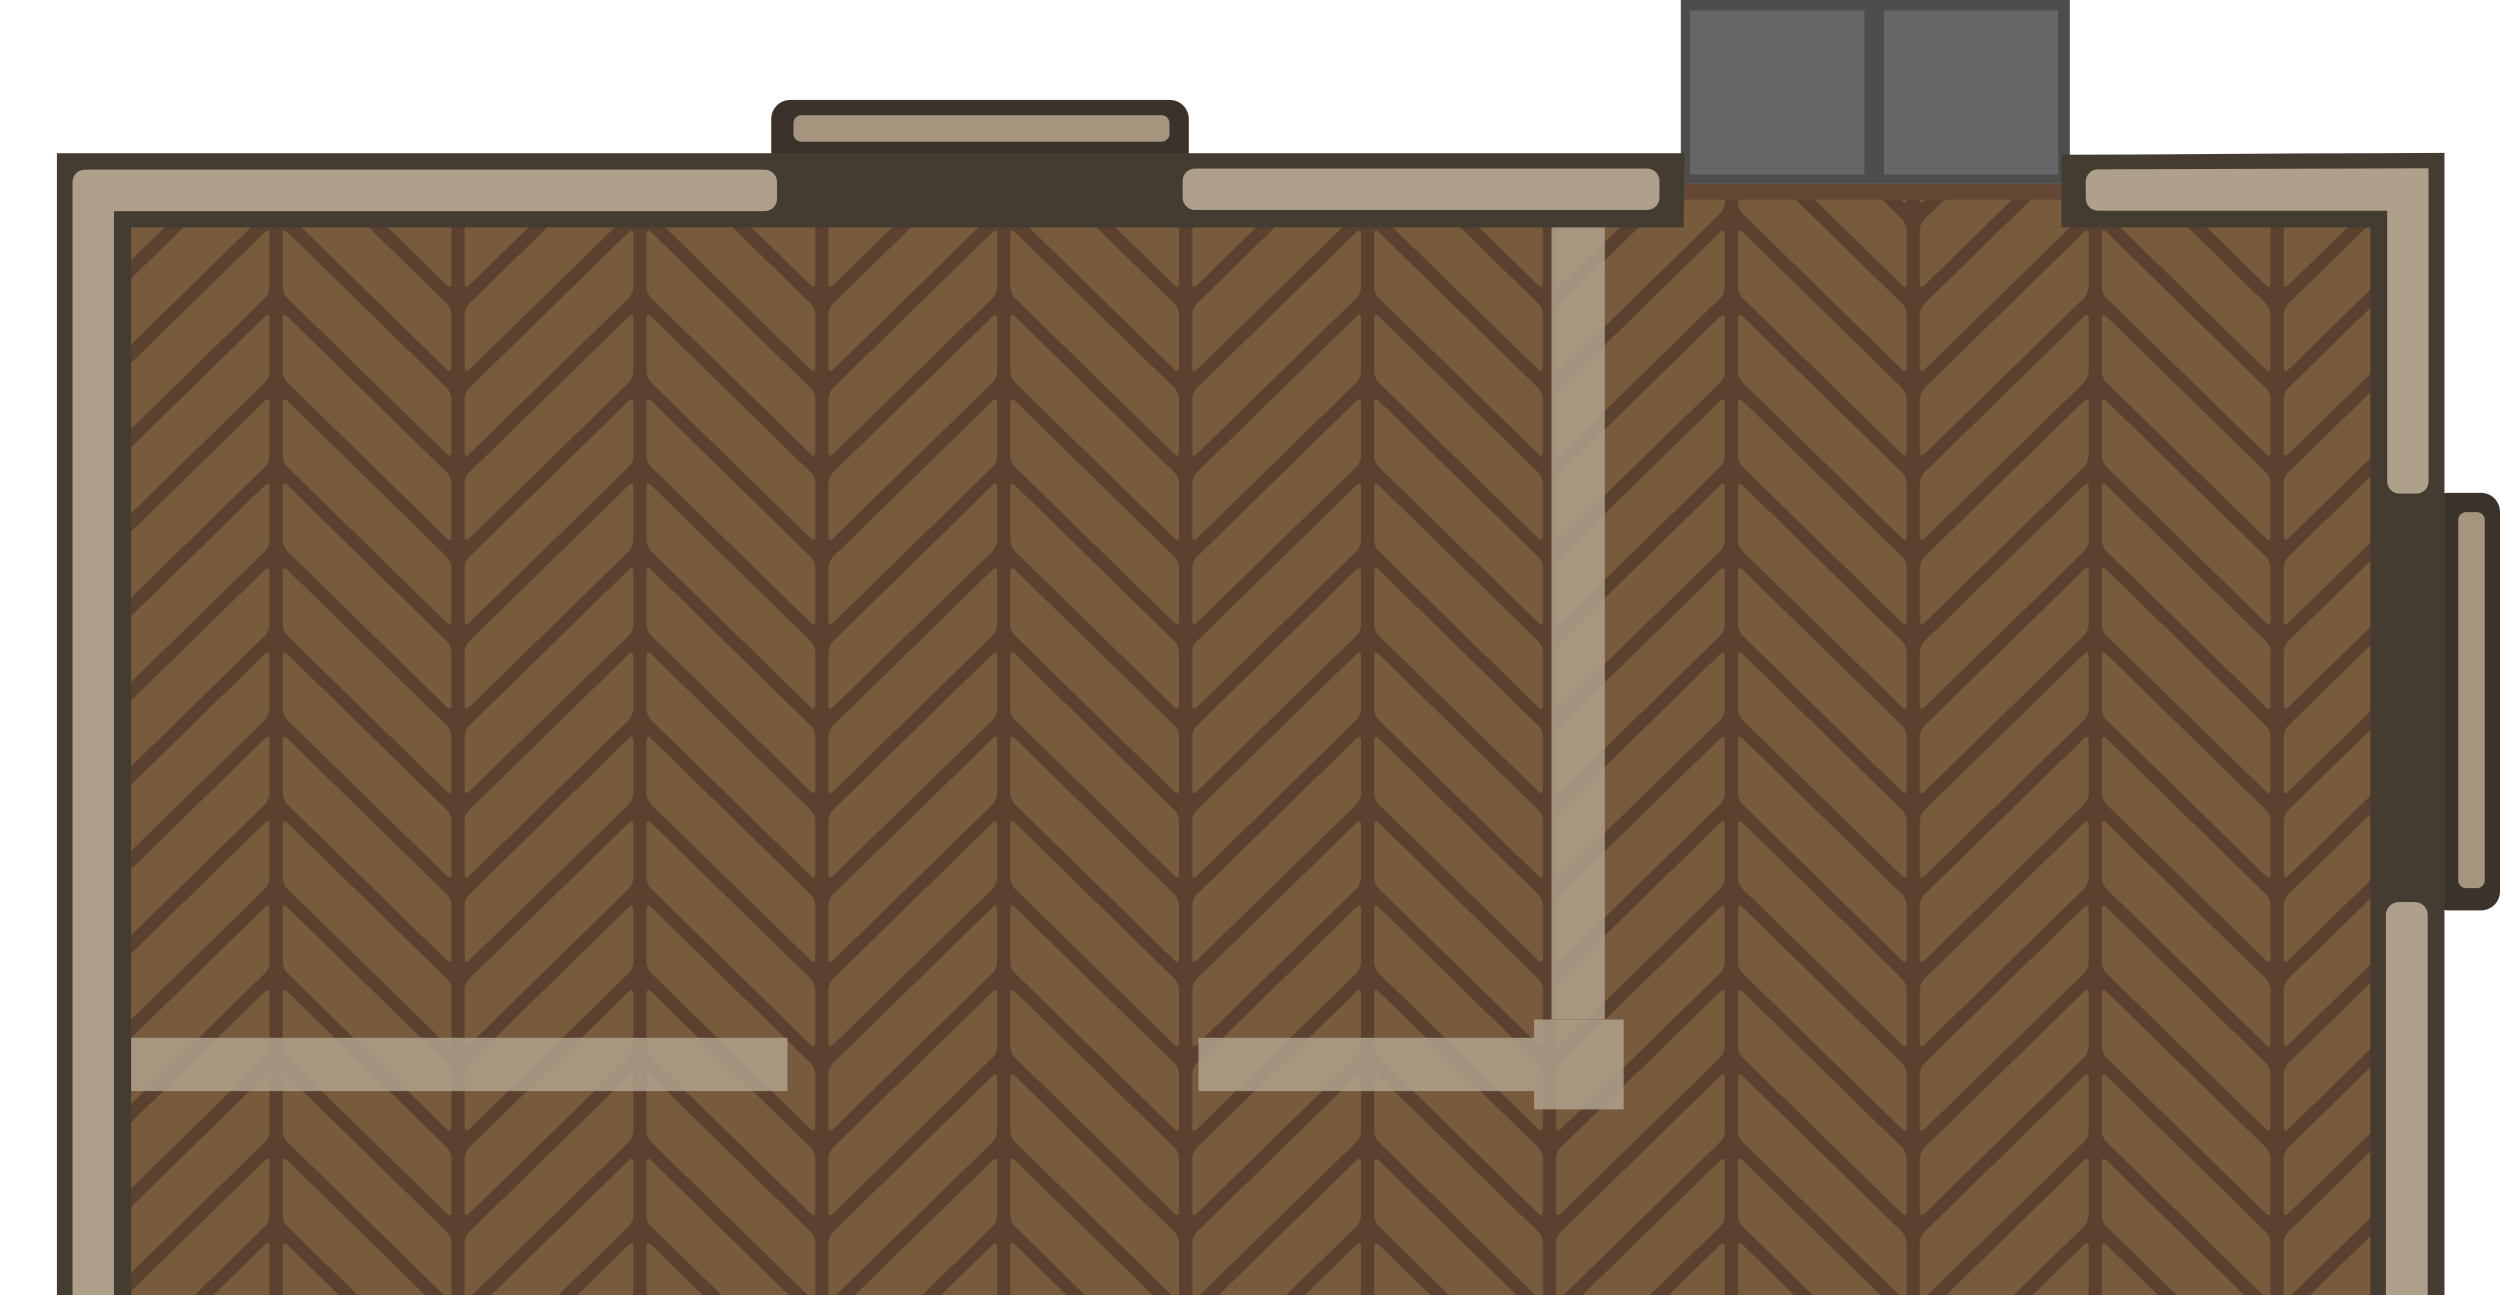
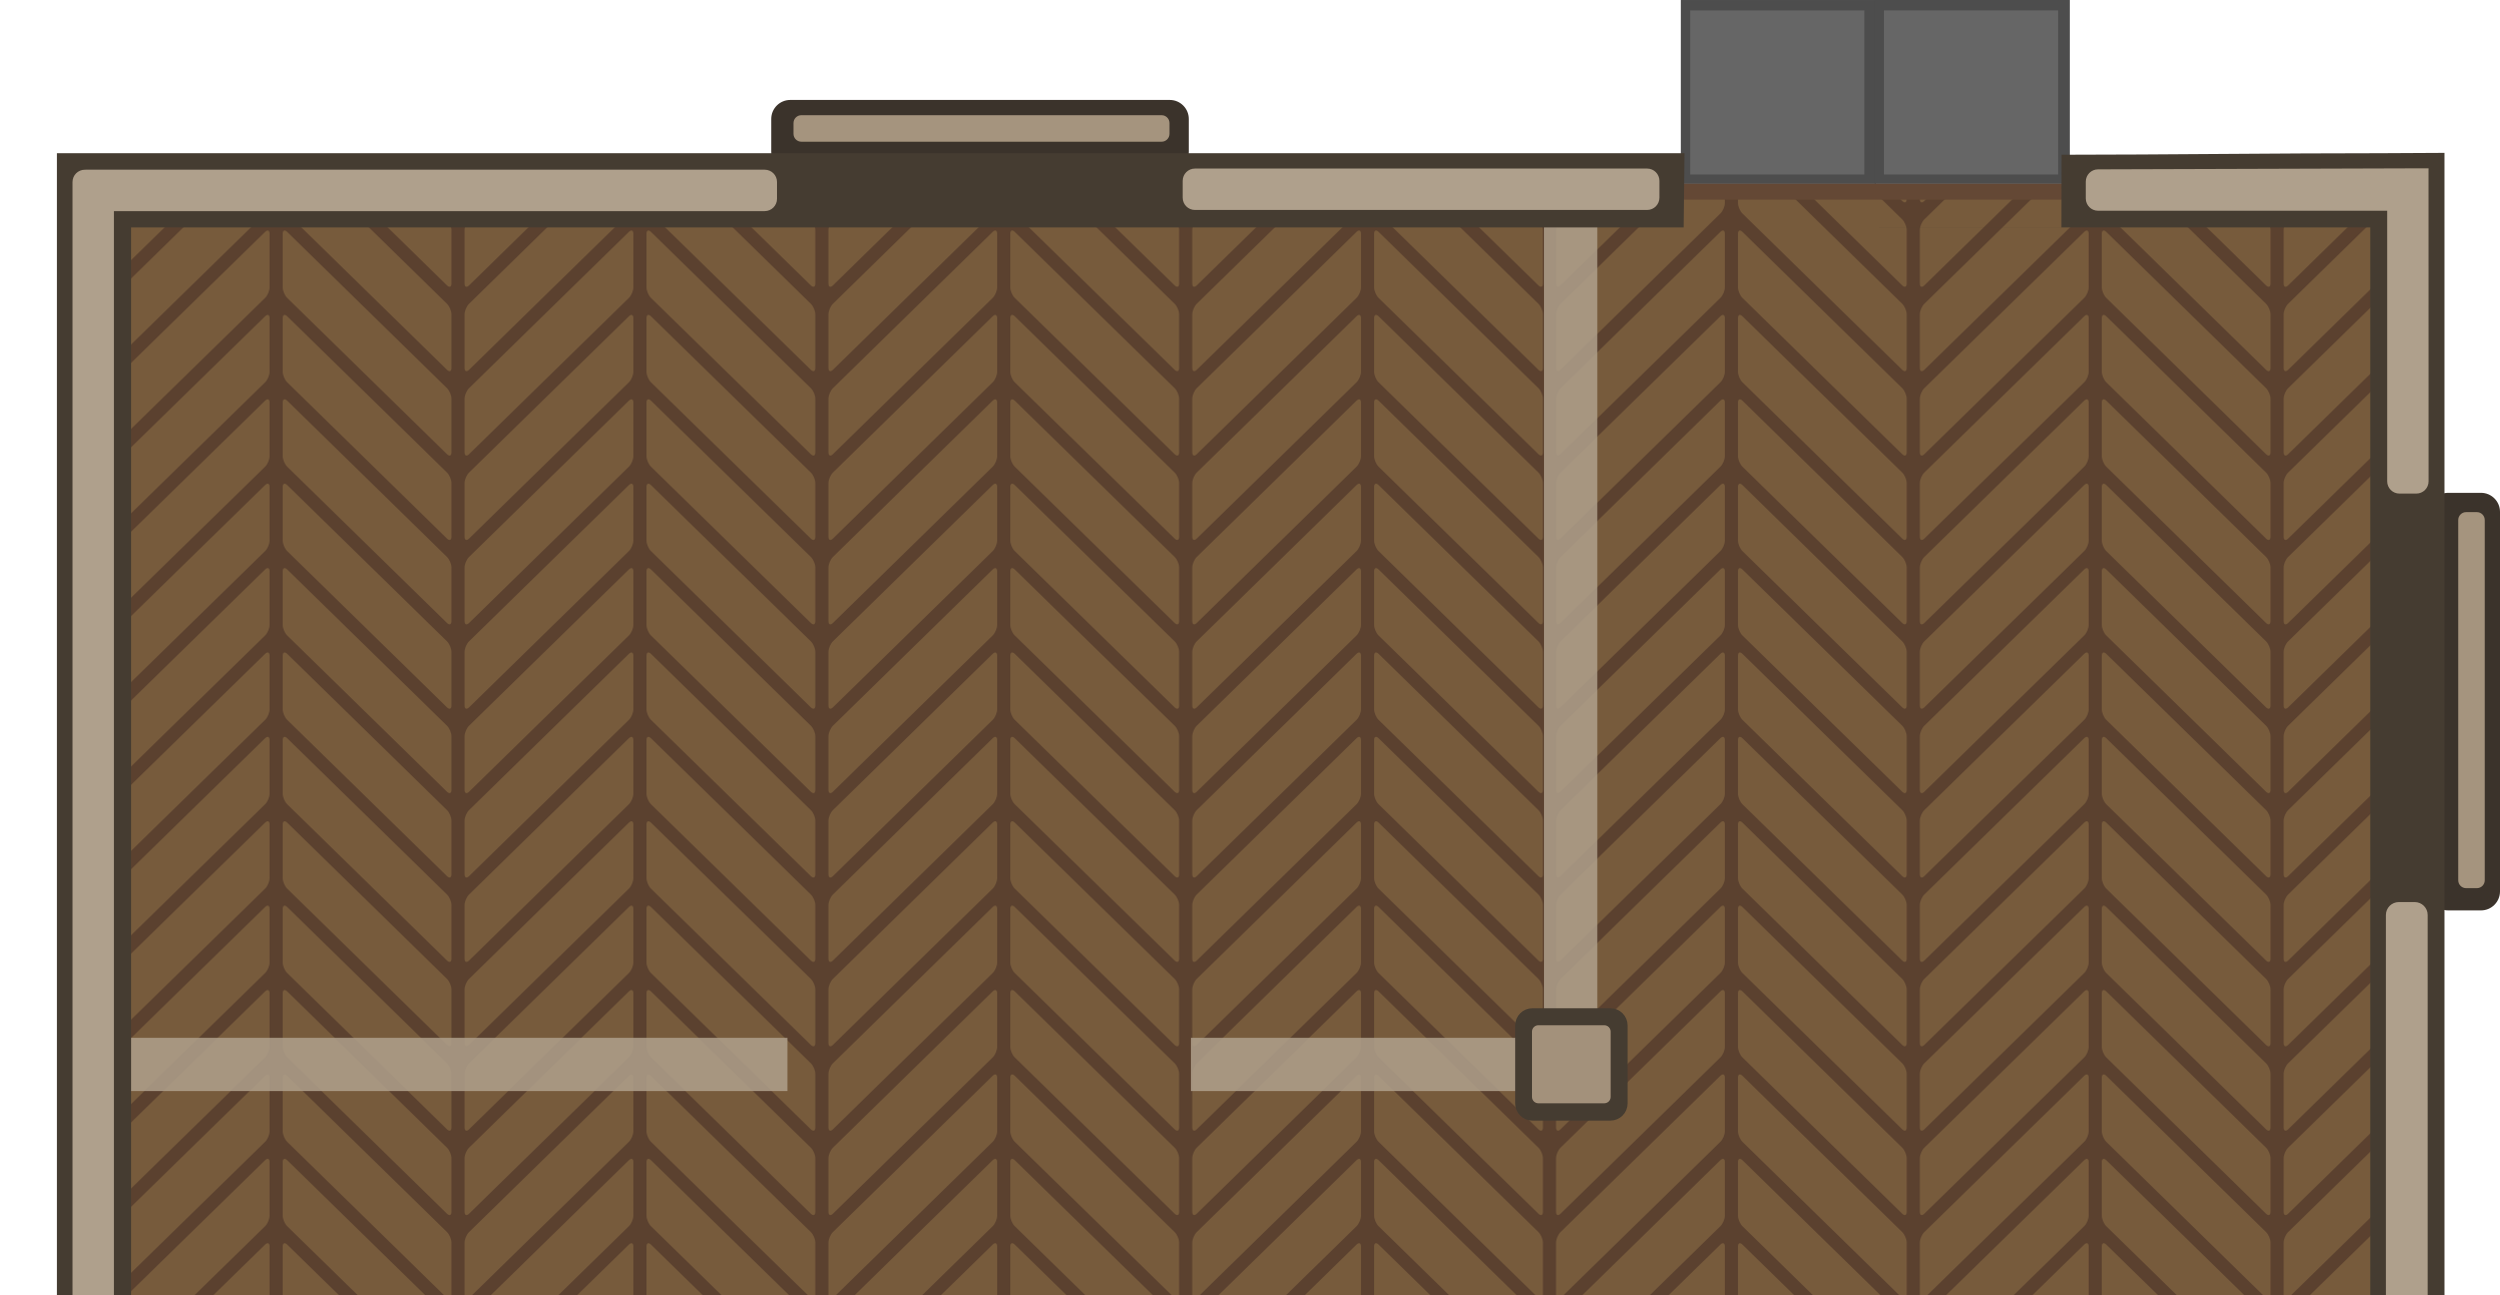
<svg xmlns="http://www.w3.org/2000/svg" xmlns:xlink="http://www.w3.org/1999/xlink" width="1333.091" height="690.298" viewBox="0 0 352.714 182.641" version="1.1" id="svg8" xml:space="preserve">
  <defs id="defs2">
    <pattern id="a" patternTransform="matrix(0.1697056,-0.1697056,0.1697056,0.1697056,-77.69629,1663.466)" preserveAspectRatio="xMidYMid" xlink:href="#e" />
    <pattern id="e" height="340.158" patternTransform="translate(-79.60388 1651.63)" patternUnits="userSpaceOnUse" preserveAspectRatio="xMidYMid" width="340.157">
      <g clip-path="url(#d)" transform="matrix(3.779528 0 0 3.779528 -577.1879 -1759.015)" id="g21">
        <rect fill="#8a6c42" height="45" stroke="#675132" stroke-width="1.587" width="15" x="168.508" y="466.2" id="rect6" />
        <rect fill="#8a6c42" height="45" stroke="#675132" stroke-width="1.587" width="15" x="153.508" y="481.2" id="rect7" />
        <rect fill="#8a6c42" height="45" stroke="#675132" stroke-width="1.587" transform="rotate(-90)" width="15" x="-526.2" y="168.508" id="rect8" />
        <rect fill="#8a6c42" height="45" stroke="#675132" stroke-width="1.587" transform="rotate(-90)" width="15" x="-511.2" y="183.508" id="rect9" />
        <rect fill="#8a6c42" height="45" stroke="#675132" stroke-width="1.587" width="15" x="183.508" y="451.2" id="rect10" />
        <rect fill="#8a6c42" height="45" stroke="#675132" stroke-width="1.587" width="15" x="198.508" y="436.2" id="rect11" />
        <rect fill="#8a6c42" height="45" stroke="#675132" stroke-width="1.587" width="15" x="213.508" y="511.2" id="rect12" />
        <rect fill="#8a6c42" height="45" stroke="#675132" stroke-width="1.587" width="15" x="198.508" y="526.2" id="rect13" />
        <rect fill="#8a6c42" height="45" stroke="#675132" stroke-width="1.587" transform="rotate(-90)" width="15" x="-481.2" y="123.508" id="rect14" />
        <rect fill="#8a6c42" height="45" stroke="#675132" stroke-width="1.587" transform="rotate(-90)" width="15" x="-481.2" y="213.508" id="rect15" />
        <rect fill="#8a6c42" height="45" stroke="#675132" stroke-width="1.587" transform="rotate(-90)" width="15" x="-556.2" y="228.508" id="rect16" />
        <rect fill="#8a6c42" height="45" stroke="#675132" stroke-width="1.587" transform="rotate(-90)" width="15" x="-541.2" y="153.508" id="rect17" />
        <rect fill="#8a6c42" height="45" stroke="#675132" stroke-width="1.587" width="15" x="183.508" y="541.2" id="rect18" />
        <rect fill="#8a6c42" height="45" stroke="#675132" stroke-width="1.587" transform="rotate(-90)" width="15" x="-556.2" y="138.508" id="rect19" />
        <rect fill="#8a6c42" height="45" stroke="#675132" stroke-width="1.587" transform="rotate(-90)" width="15" x="-496.2" y="198.508" id="rect20" />
        <rect fill="#8a6c42" height="45" stroke="#675132" stroke-width="1.587" width="15" x="228.508" y="496.2" id="rect21" />
      </g>
    </pattern>
    <clipPath id="d">
      <rect height="90" width="90" x="152.714" y="465.406" id="rect5" />
    </clipPath>
    <pattern patternUnits="userSpaceOnUse" width="190.856" height="179.085" patternTransform="translate(6.730635,39.18353)" preserveAspectRatio="xMidYMid" id="pattern40">
      <g id="g40" transform="matrix(3.779528,0,0,3.779528,-42019.614,-7691.691)">
        <rect style="fill:#5b412f;fill-opacity:1;stroke-width:0.1;paint-order:markers stroke fill" id="rect25" width="50.497" height="47.382" x="11117.689" y="2035.094" ry="0" clip-path="none" />
        <g id="g31" transform="translate(-32.23271,-17.00977)">
          <path id="path25" clip-path="none" style="display:inline;fill:#775b3c;fill-opacity:1;stroke-width:0.161;paint-order:markers stroke fill" d="m 15649.074,12907.391 h -29.798 c -0.27,0 -0.488,0.218 -0.488,0.489 v 9.121 c 0,0.27 0.217,0.487 0.488,0.487 h 31.286 c 0.27,0 0.488,-0.217 0.488,-0.487 v -8.237 z" transform="matrix(0.7194821,-0.6945109,-0.00136706,0.9999991,-68.72008,13.17741)" />
          <path id="path26" clip-path="none" style="display:inline;fill:#775b3c;fill-opacity:1;stroke-width:0.159;paint-order:markers stroke fill" d="m 15589.774,12828.789 h -12.528 c -0.268,0 -0.484,0.215 -0.484,0.483 v 9.128 c 0,0.268 0.215,0.483 0.482,0.483 h 27.113 z" transform="matrix(0.7217918,-0.6921102,-0.00180883,0.9999984,-68.72008,13.17741)" />
          <path id="path27" clip-path="none" style="display:inline;fill:#775b3c;fill-opacity:1;stroke-width:0.162;paint-order:markers stroke fill" d="m 15566.037,12839.533 v 7.005 c 0,0.272 0.219,0.491 0.491,0.491 h 10.312 z" transform="matrix(0.7201129,-0.693857,8.1288466e-4,0.9999997,-68.72008,13.17741)" />
          <path id="path28" clip-path="none" style="display:inline;fill:#775b3c;fill-opacity:1;stroke-width:0.16;paint-order:markers stroke fill" d="m 15672.004,12956.397 c -0.08,-0.05 -0.171,-0.08 -0.272,-0.08 h -31.405 c -0.269,0 -0.486,0.217 -0.486,0.487 v 9.198 c 0,0.27 0.216,0.487 0.486,0.487 h 31.405 c 0.269,0 0.486,-0.217 0.486,-0.486 v -9.199 c 0,-0.168 -0.09,-0.317 -0.214,-0.404 z" transform="matrix(0.7180941,-0.695946,-8.570542e-4,0.9999996,-68.72008,13.17741)" />
          <path id="path29" clip-path="none" style="display:inline;fill:#775b3c;fill-opacity:1;stroke-width:0.16;paint-order:markers stroke fill" d="m 15668.196,12962.801 c -0.08,-0.05 -0.171,-0.08 -0.272,-0.08 h -31.413 c -0.269,0 -0.487,0.217 -0.487,0.486 v 2.104 l 10.898,7.582 h 21.002 c 0.27,0 0.487,-0.217 0.487,-0.487 v -9.198 c 0,-0.169 -0.08,-0.317 -0.214,-0.404 z" transform="matrix(0.7182695,-0.695765,-8.5748811e-4,0.9999996,-68.72008,13.17741)" />
          <path id="path30" clip-path="none" style="display:inline;fill:#775b3c;fill-opacity:1;stroke-width:0.16;paint-order:markers stroke fill" d="m 15652.139,12951.628 c -0.08,-0.05 -0.171,-0.08 -0.273,-0.08 h -18.491 l 14.635,10.172 h 3.856 c 0.27,0 0.487,-0.217 0.487,-0.487 v -9.199 c 0,-0.168 -0.08,-0.316 -0.214,-0.403 z" transform="matrix(0.7190073,-0.6950025,-8.5930845e-4,0.9999996,-68.72008,13.17741)" />
          <path id="path31" clip-path="none" style="display:inline;fill:#7a5938;fill-opacity:1;stroke-width:0.16;paint-order:markers stroke fill" d="m 15643.714,12951.324 c -0.08,-0.05 -0.17,-0.08 -0.271,-0.08 h -1.473 l 1.957,1.36 v -0.875 c 0,-0.168 -0.08,-0.315 -0.213,-0.402 z" transform="matrix(0.719395,-0.6946012,-8.6026888e-4,0.9999996,-68.72008,13.17741)" />
        </g>
        <g id="g38" transform="translate(-32.23271,-17.00977)">
          <path id="path32" clip-path="none" style="display:inline;fill:#775b3c;fill-opacity:1;stroke-width:0.136;paint-order:markers stroke fill" d="m 11177.478,2052.103 21.439,20.695 c 0.194,0.188 0.351,0.557 0.352,0.828 l 0.01,9.121 c 0,0.27 -0.155,0.336 -0.35,0.148 l -22.51,-21.728 c -0.194,-0.188 -0.351,-0.556 -0.352,-0.826 l -0.01,-8.238 z" />
          <path id="path33" clip-path="none" style="display:inline;fill:#775b3c;fill-opacity:1;stroke-width:0.135;paint-order:markers stroke fill" d="m 11189.696,2052.104 9.042,8.671 c 0.194,0.185 0.35,0.55 0.35,0.818 l 0.02,9.127 c 0,0.268 -0.154,0.334 -0.347,0.149 l -19.57,-18.765 z" />
          <path id="path34" clip-path="none" style="display:inline;fill:#775b3c;fill-opacity:1;stroke-width:0.137;paint-order:markers stroke fill" d="m 11199.321,2052.103 v 7.005 c 0,0.272 -0.158,0.339 -0.354,0.15 l -7.425,-7.155 z" />
          <path id="path35" clip-path="none" style="display:inline;fill:#775b3c;fill-opacity:1;stroke-width:0.136;paint-order:markers stroke fill" d="m 11176.192,2062.701 c 0.06,0 0.123,0.037 0.196,0.107 l 22.551,21.855 c 0.194,0.187 0.35,0.555 0.35,0.825 v 9.198 c 0,0.27 -0.155,0.337 -0.349,0.149 l -22.552,-21.856 c -0.193,-0.187 -0.349,-0.555 -0.349,-0.824 v -9.199 c 0,-0.168 0.06,-0.258 0.153,-0.255 z" />
          <path id="path36" clip-path="none" style="display:inline;fill:#775b3c;fill-opacity:1;stroke-width:0.136;paint-order:markers stroke fill" d="m 11176.19,2074.592 c 0.06,6e-4 0.122,0.035 0.195,0.105 l 22.563,21.857 c 0.193,0.187 0.35,0.556 0.35,0.825 v 2.104 l -7.821,-4e-4 -15.085,-14.613 c -0.194,-0.188 -0.35,-0.556 -0.351,-0.826 v -9.197 c 0,-0.169 0.06,-0.259 0.154,-0.255 z" />
          <path id="path37" clip-path="none" style="display:inline;fill:#775b3c;fill-opacity:1;stroke-width:0.136;paint-order:markers stroke fill" d="m 11176.189,2086.524 c 0.06,0 0.123,0.036 0.197,0.107 l 13.295,12.851 -10.514,6e-4 -2.773,-2.68 c -0.194,-0.188 -0.35,-0.555 -0.35,-0.826 v -9.199 c 0,-0.168 0.06,-0.257 0.153,-0.254 z" />
          <path id="path38" clip-path="none" style="display:inline;fill:#7a5938;fill-opacity:1;stroke-width:0.135;paint-order:markers stroke fill" d="m 11176.194,2098.353 c 0.05,0 0.122,0.036 0.195,0.106 l 1.06,1.022 -1.407,7e-4 v -0.875 c 0,-0.168 0.06,-0.257 0.153,-0.254 z" />
        </g>
      </g>
    </pattern>
-     <pattern xlink:href="#pattern15" preserveAspectRatio="xMidYMid" id="pattern1" patternTransform="matrix(0.2645832,0,0,0.2645832,64.03064,68.24257)" />
+     <pattern xlink:href="#pattern15" preserveAspectRatio="xMidYMid" id="pattern1" patternTransform="matrix(0.2645832,0,0,0.2645832,64.62266,68.24257)" />
    <pattern patternUnits="userSpaceOnUse" width="194" height="180" patternTransform="translate(-7.5590552e-6,90)" preserveAspectRatio="xMidYMid" id="pattern15">
      <g id="g15" transform="matrix(3.779528,0,0,3.779528,-330.3109,-561.8273)">
        <path id="rect6-3" style="fill:#5b412f;stroke-width:0.265;stroke-linecap:square;stroke-linejoin:round;paint-order:stroke fill markers" d="m 87.395,148.65 h 51.329 v 47.625 H 87.395 Z" />
        <path id="path30-3" style="fill:#775b3c;stroke-width:0.181;stroke-linecap:square;stroke-linejoin:round;paint-order:stroke fill markers" d="m 88.321,148.65 v 7.482 c 0,0.486 0.283,0.601 0.635,0.257 l 7.915,-7.739 z m 11.203,0 -10.568,10.333 c -0.352,0.344 -0.635,1.012 -0.635,1.499 v 7.557 c 0,0.486 0.283,0.601 0.635,0.257 L 109.048,148.65 Z m 17.547,0 20.092,19.645 c 0.352,0.344 0.635,0.23 0.635,-0.257 v -7.557 c 0,-0.486 -0.283,-1.155 -0.635,-1.499 l -10.568,-10.333 z m 12.177,0 7.915,7.739 c 0.352,0.344 0.635,0.23 0.635,-0.257 v -7.482 z m -17.3,0.015 c -0.115,-0.046 -0.274,0.011 -0.45,0.183 l -22.542,22.041 c -0.352,0.344 -0.635,1.012 -0.635,1.499 v 7.557 c 0,0.486 0.283,0.601 0.635,0.257 l 22.542,-22.041 c 0.352,-0.344 0.635,-1.012 0.635,-1.499 v -7.557 c 0,-0.243 -0.071,-0.393 -0.186,-0.44 z m 2.223,0 c -0.115,0.046 -0.186,0.197 -0.186,0.44 v 7.557 c 0,0.486 0.283,1.155 0.635,1.499 l 22.542,22.041 c 0.352,0.344 0.635,0.23 0.635,-0.257 v -7.557 c 0,-0.486 -0.283,-1.155 -0.635,-1.499 l -22.542,-22.041 c -0.176,-0.172 -0.335,-0.229 -0.45,-0.183 z m -2.223,11.906 c -0.115,-0.046 -0.274,0.011 -0.45,0.183 l -22.542,22.041 c -0.352,0.344 -0.635,1.012 -0.635,1.499 v 7.557 c 0,0.486 0.283,0.601 0.635,0.257 l 22.542,-22.041 c 0.352,-0.344 0.635,-1.012 0.635,-1.499 v -7.557 c 0,-0.243 -0.071,-0.393 -0.186,-0.44 z m 2.223,0 c -0.115,0.046 -0.186,0.197 -0.186,0.44 v 7.557 c 0,0.486 0.283,1.155 0.635,1.499 l 22.542,22.041 c 0.352,0.344 0.635,0.23 0.635,-0.257 v -7.557 c 0,-0.486 -0.283,-1.155 -0.635,-1.499 l -22.542,-22.041 c -0.176,-0.172 -0.335,-0.229 -0.45,-0.183 z m -2.223,11.906 c -0.115,-0.046 -0.274,0.011 -0.45,0.183 l -22.542,22.041 c -0.352,0.344 -0.635,1.012 -0.635,1.499 v 0.075 h 8.55 l 14.627,-14.301 c 0.352,-0.344 0.635,-1.012 0.635,-1.499 v -7.557 c 0,-0.243 -0.071,-0.393 -0.186,-0.44 z m 2.223,0 c -0.115,0.046 -0.186,0.197 -0.186,0.44 v 7.557 c 0,0.486 0.283,1.155 0.635,1.499 l 14.627,14.301 h 8.55 v -0.075 c 0,-0.486 -0.283,-1.155 -0.635,-1.499 l -22.542,-22.041 c -0.176,-0.172 -0.335,-0.229 -0.45,-0.183 z m -2.223,11.906 c -0.115,-0.046 -0.274,0.011 -0.45,0.183 l -11.974,11.708 h 9.524 l 2.45,-2.395 c 0.352,-0.344 0.635,-1.012 0.635,-1.499 v -7.557 c 0,-0.243 -0.071,-0.393 -0.186,-0.44 z m 2.223,0 c -0.115,0.046 -0.186,0.197 -0.186,0.44 v 7.557 c 0,0.486 0.283,1.155 0.635,1.499 l 2.45,2.395 h 9.524 l -11.974,-11.708 c -0.176,-0.172 -0.335,-0.229 -0.45,-0.183 z" />
      </g>
    </pattern>
  </defs>
-   <g id="g6" transform="translate(0.592023)">
-     <g id="g5" transform="translate(-0.9866783,2.372663)">
+   <g id="g6">
+     <g id="g5" transform="translate(-0.3946553,2.37266)">
      <g id="g2879" transform="translate(50.8107,30.88687)" style="display:inline">
        <rect style="fill:#4d4d4d;stroke-width:0.482;stroke-opacity:0.576;paint-order:markers stroke fill;stop-color:#000000" id="rect2815" width="27.542" height="25.948" x="22.065" y="306.075" />
        <rect style="display:inline;fill:#666666;stroke-width:0.43;stroke-opacity:0.576;paint-order:markers stroke fill;stop-color:#000000" id="rect2815-5" width="24.573" height="23.151" x="23.387" y="307.542" />
      </g>
      <g id="g2883" style="display:inline" transform="translate(50.8107,30.78455)">
        <rect style="display:inline;fill:#4d4d4d;stroke-width:0.482;stroke-opacity:0.576;paint-order:markers stroke fill;stop-color:#000000" id="rect2815-7" width="27.542" height="25.948" x="49.405" y="306.176" />
        <rect style="display:inline;fill:#666666;stroke-width:0.43;stroke-opacity:0.576;paint-order:markers stroke fill;stop-color:#000000" id="rect2815-5-1" width="24.573" height="23.151" x="50.728" y="307.643" />
      </g>
    </g>
-     <g id="g1" transform="translate(51.39016,-20.38425)">
+     <g id="g1" transform="translate(51.98218,-20.38425)">
      <g id="g2879-4" transform="translate(163.0926,-285.6894)" style="display:inline">
        <rect style="fill:#4d4d4d;stroke-width:0.482;stroke-opacity:0.576;paint-order:markers stroke fill;stop-color:#000000" id="rect2815-8" width="27.542" height="25.948" x="22.065" y="306.075" />
        <rect style="display:inline;fill:#666666;stroke-width:0.43;stroke-opacity:0.576;paint-order:markers stroke fill;stop-color:#000000" id="rect2815-5-3" width="24.573" height="23.151" x="23.387" y="307.542" />
      </g>
      <g id="g2883-7" style="display:inline" transform="translate(163.0926,-285.7917)">
        <rect style="display:inline;fill:#4d4d4d;stroke-width:0.482;stroke-opacity:0.576;paint-order:markers stroke fill;stop-color:#000000" id="rect2815-7-3" width="27.542" height="25.948" x="49.405" y="306.176" />
        <rect style="display:inline;fill:#666666;stroke-width:0.43;stroke-opacity:0.576;paint-order:markers stroke fill;stop-color:#000000" id="rect2815-5-1-2" width="24.573" height="23.151" x="50.728" y="307.643" />
      </g>
    </g>
-     <rect style="fill:url(#pattern1);stroke:none;stroke-width:1.7" height="311.193" x="15.964" y="27.044" id="rect15-5" width="324.424" />
-     <g id="g4" transform="translate(51.66449,-17.11904)">
+     <rect style="fill:url(#pattern1);stroke:none;stroke-width:1.7" height="311.193" x="16.556" y="27.044" id="rect15-5" width="324.424" />
+     <g id="g4" transform="translate(52.25651,-17.11904)">
      <rect style="display:inline;fill:#808080;fill-opacity:1;stroke:none;stroke-width:0.463;stroke-linecap:round;stroke-linejoin:round" id="rect4472" width="22.151" height="22.151" x="153.901" y="282.294" />
      <rect style="display:inline;fill:#808080;fill-opacity:1;stroke:none;stroke-width:0.463;stroke-linecap:round;stroke-linejoin:round" id="rect4474" width="22.151" height="22.151" x="131.75" y="304.445" />
      <rect style="display:inline;fill:#dcdcdc;fill-opacity:1;stroke:none;stroke-width:0.463;stroke-linecap:round;stroke-linejoin:round" id="rect4476" width="22.151" height="22.151" x="153.901" y="304.445" />
      <rect style="display:inline;fill:#dcdcdc;fill-opacity:1;stroke:none;stroke-width:0.463;stroke-linecap:round;stroke-linejoin:round" id="rect4478" width="22.151" height="22.151" x="131.75" y="282.294" />
      <rect style="display:inline;fill:#808080;fill-opacity:1;stroke:none;stroke-width:0.463;stroke-linecap:round;stroke-linejoin:round" id="rect4482" width="22.151" height="22.151" x="109.599" y="282.294" />
      <rect style="display:inline;fill:#808080;fill-opacity:1;stroke:none;stroke-width:0.463;stroke-linecap:round;stroke-linejoin:round" id="rect4484-6" width="22.151" height="22.151" x="109.599" y="326.596" />
      <rect style="display:inline;fill:#dcdcdc;fill-opacity:1;stroke:none;stroke-width:0.463;stroke-linecap:round;stroke-linejoin:round" id="rect4486" width="22.151" height="22.151" x="109.599" y="304.445" />
      <rect style="display:inline;fill:#808080;fill-opacity:1;stroke:none;stroke-width:0.463;stroke-linecap:round;stroke-linejoin:round" id="rect4492" width="22.151" height="22.151" x="153.901" y="237.992" />
      <rect style="display:inline;fill:#808080;fill-opacity:1;stroke:none;stroke-width:0.463;stroke-linecap:round;stroke-linejoin:round" id="rect4494" width="22.151" height="22.151" x="131.75" y="260.143" />
      <rect style="display:inline;fill:#dcdcdc;fill-opacity:1;stroke:none;stroke-width:0.463;stroke-linecap:round;stroke-linejoin:round" id="rect4496" width="22.151" height="22.151" x="153.901" y="260.143" />
      <rect style="display:inline;fill:#dcdcdc;fill-opacity:1;stroke:none;stroke-width:0.463;stroke-linecap:round;stroke-linejoin:round" id="rect4498" width="22.151" height="22.151" x="131.75" y="237.992" />
      <rect style="display:inline;fill:#808080;fill-opacity:1;stroke:none;stroke-width:0.463;stroke-linecap:round;stroke-linejoin:round" id="rect4502" width="22.151" height="22.151" x="109.599" y="237.992" />
      <rect style="display:inline;fill:#dcdcdc;fill-opacity:1;stroke:none;stroke-width:0.463;stroke-linecap:round;stroke-linejoin:round" id="rect4506" width="22.151" height="22.151" x="109.599" y="260.143" />
      <rect style="display:inline;fill:#dcdcdc;fill-opacity:1;stroke:none;stroke-width:0.463;stroke-linecap:round;stroke-linejoin:round" id="rect4508-5" width="22.151" height="22.151" x="131.75" y="326.596" />
      <rect style="display:inline;fill:#808080;fill-opacity:1;stroke:none;stroke-width:0.463;stroke-linecap:round;stroke-linejoin:round" id="rect4484-9" width="22.151" height="22.151" x="153.901" y="326.596" />
    </g>
-     <rect fill-opacity="0.906" height="7.517" stroke-width="0.512" transform="scale(-1)" width="94.209" x="-110.503" y="-153.937" id="rect123" style="display:inline;opacity:0.85;fill:#afa08c;fill-opacity:1" />
-     <rect fill-opacity="0.906" height="6.917" stroke-width="0.503" transform="rotate(90)" width="116.007" x="218.247" y="-165.104" id="rect135" style="display:inline;opacity:0.85;fill:#afa08c;fill-opacity:0.977" />
-     <rect fill-opacity="0.906" height="6.917" stroke-width="0.503" transform="rotate(90)" width="116.007" x="218.457" y="-231.137" id="rect135-6" style="display:inline;opacity:0.85;fill:#afa08c;fill-opacity:1" />
-     <rect style="fill:#3b332b;fill-opacity:1;stroke-width:0.97;stroke-linecap:square;stop-color:#000000" id="rect296" width="9.989" height="58.912" x="-0.592" y="193.939" ry="2.686" rx="2.686" />
-     <rect style="display:inline;fill:#a5947e;fill-opacity:1;stroke-width:0.223" id="rect18794-7-90-1-7-7-4" width="53.047" height="3.742" x="-249.711" y="1.558" ry="1.113" transform="rotate(-90)" rx="1.113" />
-     <g id="g3" transform="translate(50.40075,-19.22232)">
+     <rect fill-opacity="0.906" height="7.517" stroke-width="0.512" transform="scale(-1)" width="94.209" x="-111.095" y="-153.937" id="rect123" style="display:inline;opacity:0.85;fill:#afa08c;fill-opacity:1" />
+     <rect fill-opacity="0.906" height="6.917" stroke-width="0.503" transform="rotate(90)" width="116.007" x="218.247" y="-165.696" id="rect135" style="display:inline;opacity:0.85;fill:#afa08c;fill-opacity:0.977" />
+     <rect fill-opacity="0.906" height="6.917" stroke-width="0.503" transform="rotate(90)" width="116.007" x="218.457" y="-231.729" id="rect135-6" style="display:inline;opacity:0.85;fill:#afa08c;fill-opacity:1" />
+     <rect style="fill:#3b332b;fill-opacity:1;stroke-width:0.97;stroke-linecap:square;stop-color:#000000" id="rect296" width="9.989" height="58.912" x="4.5823669e-09" y="193.939" ry="2.686" rx="2.686" />
+     <rect style="display:inline;fill:#a5947e;fill-opacity:1;stroke-width:0.223" id="rect18794-7-90-1-7-7-4" width="53.047" height="3.742" x="-249.711" y="2.15" ry="1.113" transform="rotate(-90)" rx="1.113" />
+     <g id="g3" transform="translate(50.99278,-19.22232)">
      <rect style="fill:#3b332b;fill-opacity:1;stroke-width:0.97;stroke-linecap:square;stop-color:#000000" id="rect296-7" width="9.989" height="58.912" x="-301.721" y="88.755" ry="2.686" transform="scale(-1,1)" rx="2.686" />
      <rect style="display:inline;fill:#a5947e;fill-opacity:1;stroke-width:0.223" id="rect18794-7-90-1-7-7-4-1" width="53.047" height="3.742" x="-144.526" y="-299.57" ry="1.113" transform="matrix(0,-1,-1,0,0,0)" rx="1.113" />
    </g>
-     <g id="g2" transform="translate(50.40075,-19.22232)">
+     <g id="g2" transform="translate(50.99278,-19.22232)">
      <rect style="fill:#3b332b;fill-opacity:1;stroke-width:0.97;stroke-linecap:square;stop-color:#000000" id="rect296-5" width="9.989" height="58.912" x="-301.705" y="254.093" ry="2.686" transform="scale(-1,1)" rx="2.686" />
      <rect style="display:inline;fill:#a5947e;fill-opacity:1;stroke-width:0.223" id="rect18794-7-90-1-7-7-4-5" width="53.047" height="3.742" x="-309.865" y="-299.554" ry="1.113" transform="matrix(0,-1,-1,0,0,0)" rx="1.113" />
    </g>
-     <rect style="fill:#3b332b;fill-opacity:1;stroke-width:0.97;stroke-linecap:square;stop-color:#000000" id="rect296-8" width="9.989" height="58.912" x="14.101" y="-167.129" ry="2.686" transform="rotate(90)" rx="2.686" />
-     <rect style="display:inline;fill:#a5947e;fill-opacity:1;stroke-width:0.223" id="rect18794-7-90-1-7-7-4-2" width="53.047" height="3.742" x="111.357" y="16.252" ry="1.113" rx="1.113" />
-     <rect style="fill:#644835;fill-opacity:1;stroke-width:2.043;stop-color:#000000" id="rect12903-3-8" width="2.245" height="60.17" x="25.922" y="233.803" rx="0" ry="0" transform="matrix(0,1,1,0,0,0)" />
-     <rect style="fill:#644835;fill-opacity:1;stroke-width:2.043;stop-color:#000000" id="rect22" width="2.245" height="60.17" x="337.115" y="69.144" rx="0" ry="0" transform="matrix(0,1,1,0,0,0)" />
-     <g id="g23" style="opacity:0.85" transform="translate(-0.5920233,1.161936)">
+     <rect style="fill:#3b332b;fill-opacity:1;stroke-width:0.97;stroke-linecap:square;stop-color:#000000" id="rect296-8" width="9.989" height="58.912" x="14.101" y="-167.721" ry="2.686" transform="rotate(90)" rx="2.686" />
+     <rect style="display:inline;fill:#a5947e;fill-opacity:1;stroke-width:0.223" id="rect18794-7-90-1-7-7-4-2" width="53.047" height="3.742" x="111.949" y="16.252" ry="1.113" rx="1.113" />
+     <rect style="fill:#644835;fill-opacity:1;stroke-width:2.043;stop-color:#000000" id="rect12903-3-8" width="2.245" height="60.17" x="25.922" y="234.395" rx="0" ry="0" transform="matrix(0,1,1,0,0,0)" />
+     <rect style="fill:#644835;fill-opacity:1;stroke-width:2.043;stop-color:#000000" id="rect22" width="2.245" height="60.17" x="337.115" y="69.736" rx="0" ry="0" transform="matrix(0,1,1,0,0,0)" />
+     <g id="g23" style="opacity:0.85" transform="translate(-1.058245,1.16193)">
      <rect fill-opacity="0.906" height="7.517" stroke-width="0.315" transform="scale(-1)" width="57.345" x="-226.424" y="-152.775" id="rect129" style="display:inline;fill:#afa08c;fill-opacity:1" />
      <rect fill-opacity="0.906" height="7.517" stroke-width="0.512" transform="rotate(90)" width="114.437" x="28.239" y="-226.414" id="rect131" style="display:inline;opacity:1;fill:#afa08c;fill-opacity:1" />
      <rect style="fill:#afa08c;fill-opacity:1;stroke:none;stroke-width:2.256;stroke-opacity:0.906;stop-color:#000000" id="rect45559-1" width="12.683" height="12.636" x="-155.358" y="216.44" transform="rotate(-90)" />
    </g>
-     <path id="rect18794-2-0-4" style="display:inline;fill:#453c31;fill-opacity:1;stroke-width:0.684;stroke-miterlimit:4;stroke-dasharray:none" d="m 17.866,21.61 v 9.63e-4 H 7.437 V 340.52 H 17.908 v -0.009 h 55.127 V 330.041 H 17.908 V 32.08 H 333.819 V 153.27 h 10.47 V 32.094 c 0,0 -4.4e-4,-9.55 -4.4e-4,-10.47 l -3.2e-4,-0.057 -8.839,0.047 c -14.176,-0.007 -31.012,0.217 -45.196,0.218 0,0 -0.013,12.271 -0.013,10.244 l -53.293,0.004 0.117,-10.47 z M 333.819,150.266 v 179.623 H 126.39 v 10.47 h 207.43 v 0.006 h 10.47 v -75.844 h 0.001 l 0.002,-10.471 h -0.003 V 149.869 Z" />
-     <path id="rect18794-7" style="display:inline;fill:#afa08c;fill-opacity:1;stroke-width:0.298" d="m 168.004,23.78 c -0.963,0 -1.738,0.775 -1.738,1.738 v 2.365 c 0,0.963 0.775,1.738 1.738,1.738 h 63.785 c 0.963,0 1.738,-0.775 1.738,-1.738 v -2.365 c 0,-0.963 -0.775,-1.738 -1.738,-1.738 z m 127.414,0.111 c -0.963,0 -1.738,0.775 -1.738,1.738 v 2.365 c 0,0.963 0.775,1.738 1.738,1.738 h 40.787 v 38.173 c 0,0.963 0.775,1.738 1.738,1.738 h 2.365 c 0.963,0 1.738,-0.775 1.738,-1.738 l -0.009,-44.095 c -1.045,0.664 -0.019,4.102 0.007,-0.054 -0.075,1.219 0.017,-0.003 1e-5,-0.003 l -3.004,7.6e-5 c 0.103,0.006 -0.003,-2.87e-4 -0.006,-2.87e-4 z m -283.92,0.051 c -0.011,0 -0.021,0.003 -0.032,0.003 h -0.088 c -0.963,0 -1.738,0.775 -1.738,1.738 V 191.583 c 0,0.963 0.775,1.738 1.738,1.738 h 2.365 c 0.963,0 1.738,-0.775 1.738,-1.738 V 29.783 h 91.812 c 0.963,0 1.738,-0.775 1.738,-1.738 v -2.365 c 0,-0.963 -0.775,-1.738 -1.738,-1.738 z M 337.943,291.965 c -0.963,-10e-6 -1.738,0.775 -1.738,1.738 v 38.38 H 185.9 c -0.084,-0.012 -0.169,-0.021 -0.257,-0.021 h -54.93 c -0.963,0 -1.738,0.775 -1.738,1.738 v 2.365 c 0,0.963 0.775,1.738 1.738,1.738 h 43.626 c 0.07,0.009 0.138,0.021 0.21,0.021 H 337.921 c 0.008,1.1e-4 0.015,0.002 0.023,0.002 h 2.365 c 0.963,0 1.738,-0.775 1.738,-1.738 0.112,-34.846 0.122,-34.884 -0.008,-42.477 -0.048,-0.906 -0.767,-1.746 -1.73,-1.746 z M 11.469,252.222 c -0.963,0 -1.738,0.775 -1.738,1.738 v 82.264 c 0,0.134 0.018,0.262 0.046,0.387 0.147,0.812 0.853,1.424 1.708,1.424 h 57.272 c 0.963,0 1.738,-0.775 1.738,-1.738 v -2.365 c 0,-0.963 -0.775,-1.738 -1.738,-1.738 H 15.572 v -78.235 c 0,-0.963 -0.775,-1.738 -1.738,-1.738 z" />
-     <rect style="display:inline;fill:#afa08c;fill-opacity:1;stroke-width:0.299;paint-order:markers stroke fill;stop-color:#000000" id="rect1938" width="5.893" height="108.303" x="336.024" y="127.266" ry="1.823" rx="1.823" />
+     <path id="rect18794-2-0-4" style="display:inline;fill:#453c31;fill-opacity:1;stroke-width:0.684;stroke-miterlimit:4;stroke-dasharray:none" d="m 18.458,21.61 v 9.7e-4 H 8.029 V 340.52 H 18.5 v -0.009 h 55.127 V 330.041 H 18.5 V 32.08 H 334.411 v 121.19 h 10.47 V 32.094 c 0,0 -4.4e-4,-9.55 -4.4e-4,-10.47 l -3.2e-4,-0.057 -8.839,0.047 c -14.176,-0.007 -31.012,0.217 -45.196,0.218 0,0 -0.013,12.271 -0.013,10.244 l -53.293,0.004 0.117,-10.47 z m 315.953,128.656 v 179.623 H 126.982 v 10.47 h 207.43 v 0.006 h 10.47 v -75.844 h 0.001 l 0.002,-10.471 h -0.003 V 149.869 Z" />
+     <path id="rect18794-7" style="display:inline;fill:#afa08c;fill-opacity:1;stroke-width:0.298" d="m 168.596,23.78 c -0.963,0 -1.738,0.775 -1.738,1.738 v 2.365 c 0,0.963 0.775,1.738 1.738,1.738 h 63.785 c 0.963,0 1.738,-0.775 1.738,-1.738 v -2.365 c 0,-0.963 -0.775,-1.738 -1.738,-1.738 z m 127.414,0.111 c -0.963,0 -1.738,0.775 -1.738,1.738 v 2.365 c 0,0.963 0.775,1.738 1.738,1.738 h 40.787 v 38.173 c 0,0.963 0.775,1.738 1.738,1.738 h 2.365 c 0.963,0 1.738,-0.775 1.738,-1.738 l -0.009,-44.095 c -1.045,0.664 -0.019,4.102 0.007,-0.054 -0.075,1.219 0.017,-0.003 1e-5,-0.003 l -3.004,8e-5 c 0.103,0.006 -0.003,-2.9e-4 -0.006,-2.9e-4 z m -283.92,0.051 c -0.011,0 -0.021,0.003 -0.032,0.003 h -0.088 c -0.963,0 -1.738,0.775 -1.738,1.738 v 165.9 c 0,0.963 0.775,1.738 1.738,1.738 h 2.365 c 0.963,0 1.738,-0.775 1.738,-1.738 V 29.783 h 91.812 c 0.963,0 1.738,-0.775 1.738,-1.738 v -2.365 c 0,-0.963 -0.775,-1.738 -1.738,-1.738 z M 338.535,291.965 c -0.963,-10e-6 -1.738,0.775 -1.738,1.738 v 38.38 H 186.492 c -0.084,-0.012 -0.169,-0.021 -0.257,-0.021 h -54.93 c -0.963,0 -1.738,0.775 -1.738,1.738 v 2.365 c 0,0.963 0.775,1.738 1.738,1.738 h 43.626 c 0.07,0.009 0.138,0.021 0.21,0.021 h 163.372 c 0.008,1.1e-4 0.015,0.002 0.023,0.002 h 2.365 c 0.963,0 1.738,-0.775 1.738,-1.738 0.112,-34.846 0.122,-34.884 -0.008,-42.477 -0.048,-0.906 -0.767,-1.746 -1.73,-1.746 z M 12.061,252.222 c -0.963,0 -1.738,0.775 -1.738,1.738 v 82.264 c 0,0.134 0.018,0.262 0.046,0.387 0.147,0.812 0.853,1.424 1.708,1.424 h 57.272 c 0.963,0 1.738,-0.775 1.738,-1.738 v -2.365 c 0,-0.963 -0.775,-1.738 -1.738,-1.738 H 16.164 v -78.235 c 0,-0.963 -0.775,-1.738 -1.738,-1.738 z" />
+     <rect style="display:inline;fill:#afa08c;fill-opacity:1;stroke-width:0.299;paint-order:markers stroke fill;stop-color:#000000" id="rect1938" width="5.893" height="108.303" x="336.616" y="127.266" ry="1.823" rx="1.823" />
+     <g id="layer1" transform="translate(-501.6291,-599.5144)">
+       <g id="g156065" transform="translate(-7114.406,-1229.907)">
+         <rect style="fill:#4a4134;fill-opacity:1;stroke:#453c31;stroke-width:2.69;stroke-linecap:round;stroke-dasharray:none;stroke-opacity:1;paint-order:fill markers stroke;stop-color:#000000" id="rect156061" width="13.166" height="13.166" x="7831.152" y="1973.017" rx="1.08" ry="1.08" />
+         <rect style="fill:#a3917b;fill-opacity:1;stroke:none;stroke-width:2.25;stroke-linecap:round;stroke-linejoin:miter;stroke-dasharray:none;stroke-opacity:1;paint-order:fill markers stroke;stop-color:#000000" id="rect156063" width="11.097" height="11.014" x="7832.177" y="1974.069" rx="0.903" ry="0.903" />
+       </g>
+     </g>
  </g>
</svg>
